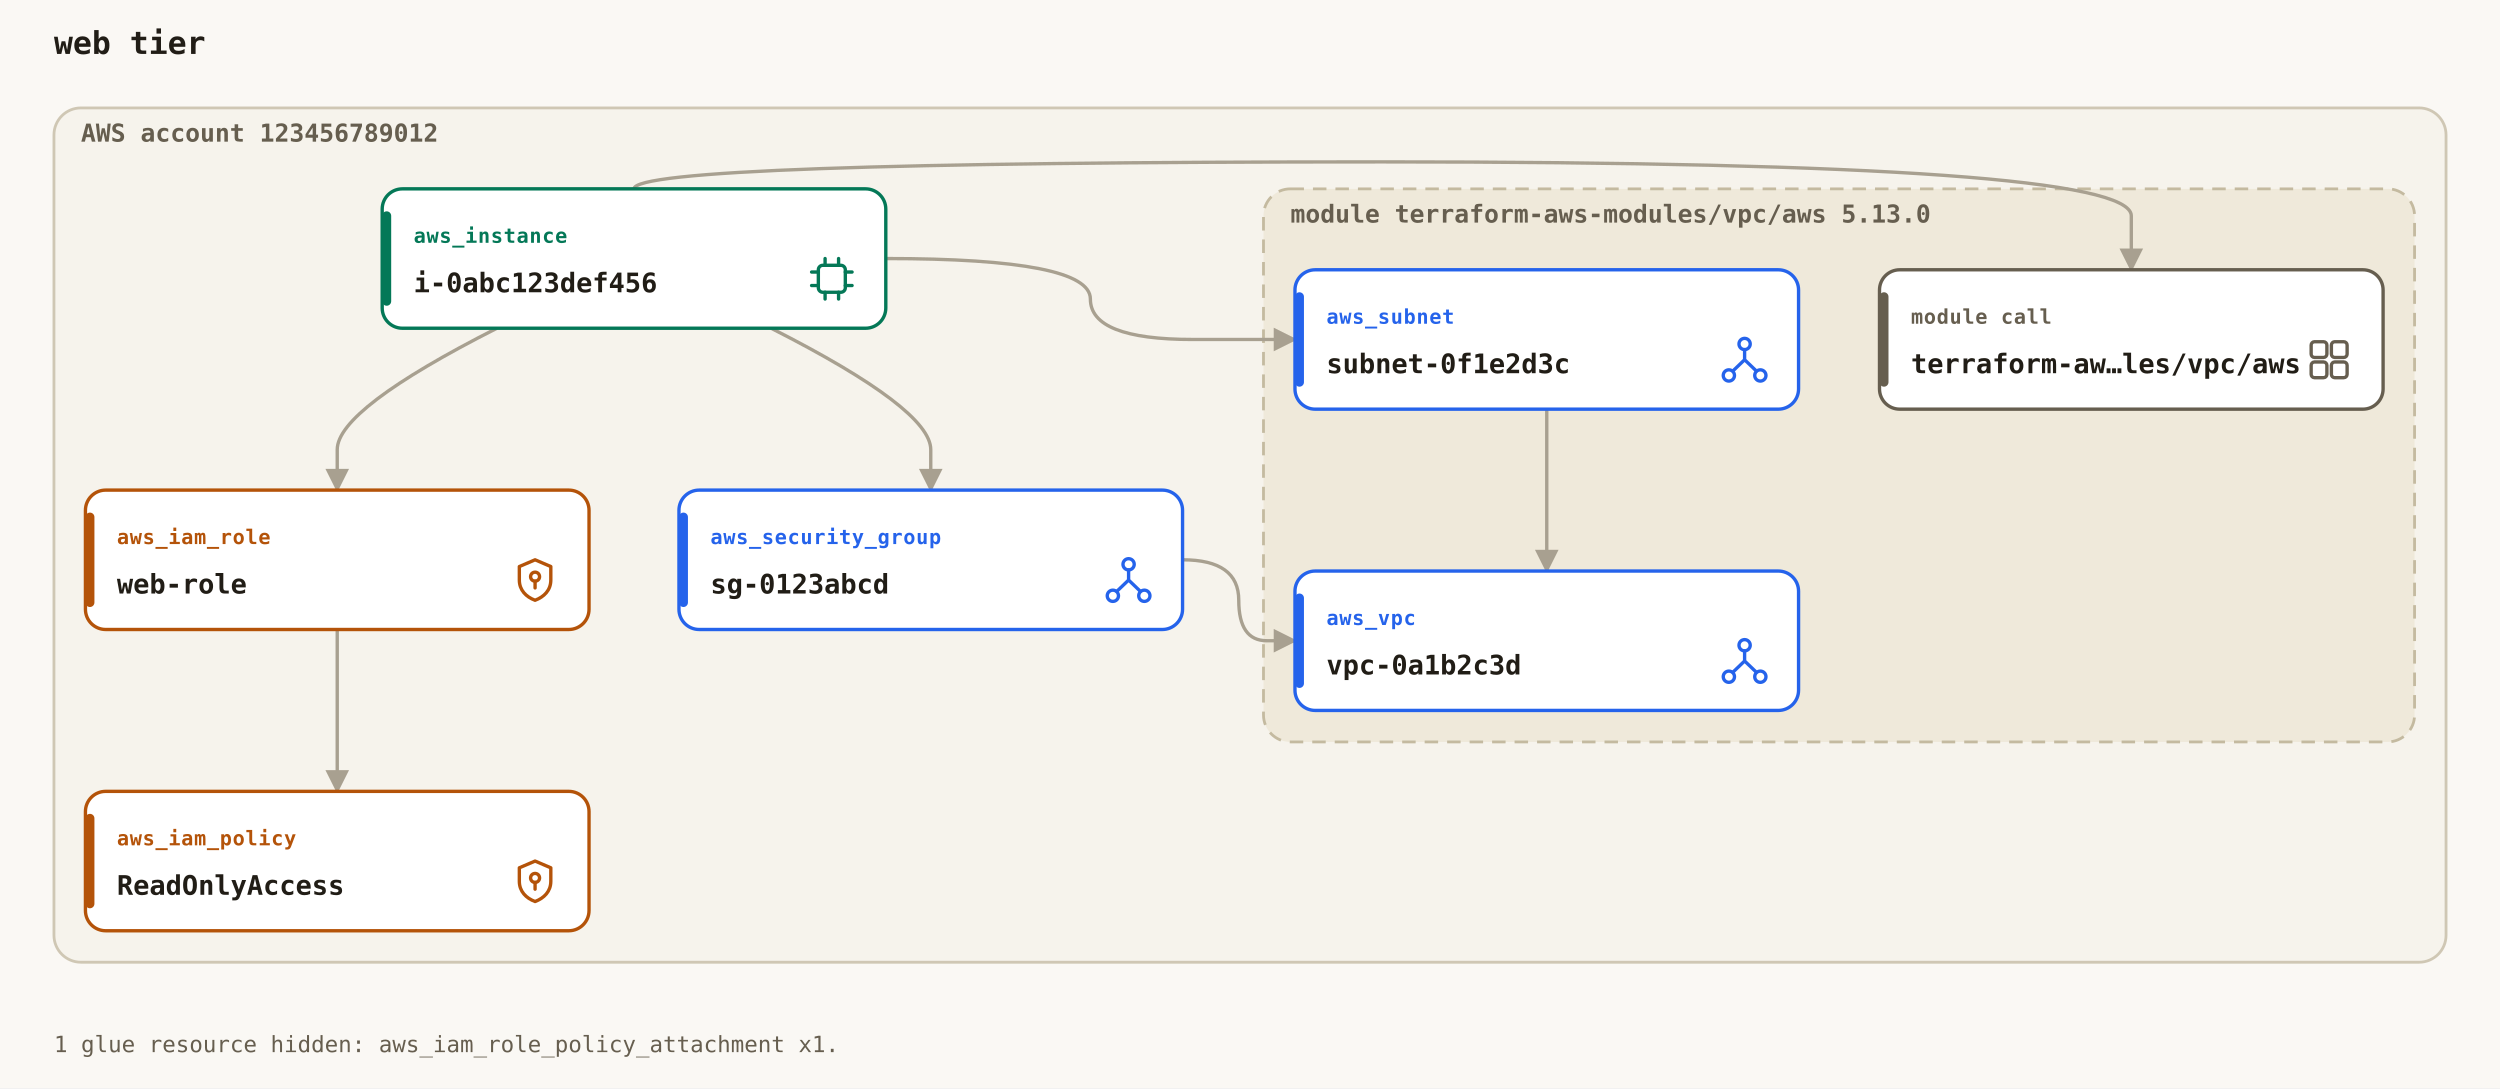
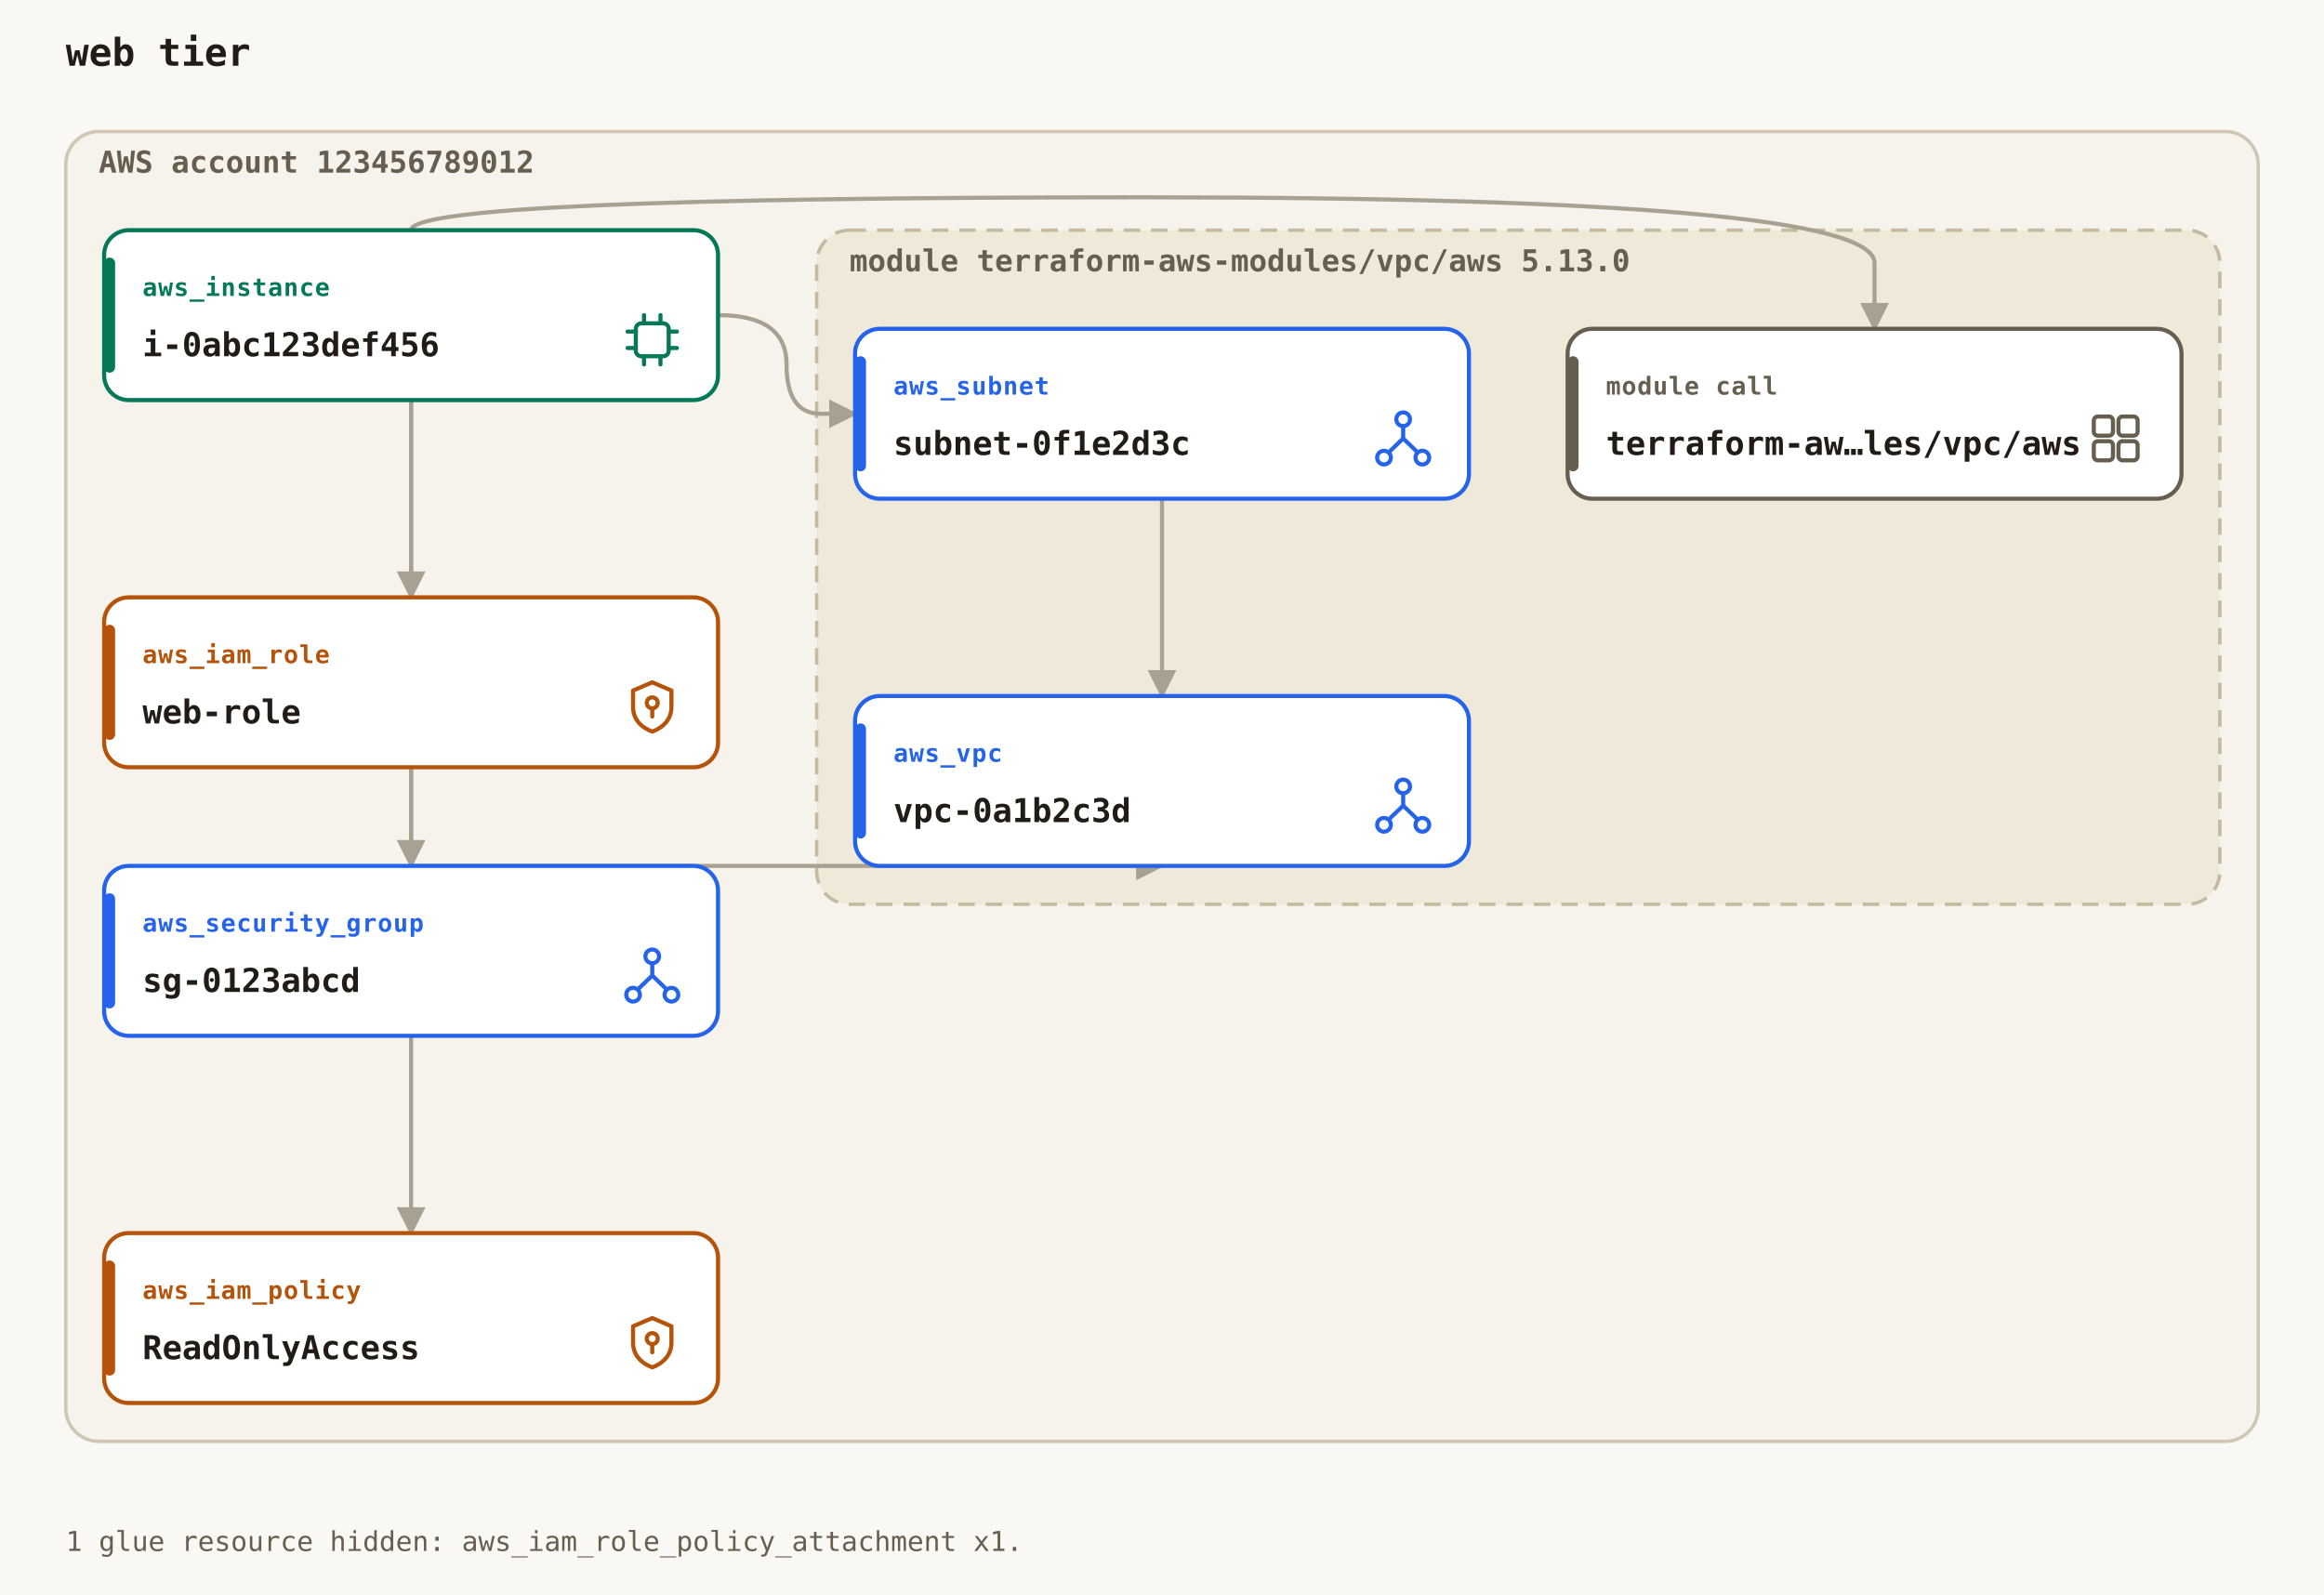
- <svg xmlns="http://www.w3.org/2000/svg" width="1112" height="484" viewBox="0 0 1112 484" role="img" aria-labelledby="tg-title tg-desc">
+ <svg xmlns="http://www.w3.org/2000/svg" width="848" height="582" viewBox="0 0 848 582" role="img" aria-labelledby="tg-title tg-desc">
  <defs>
    <marker id="tg-arrow-unchanged" viewBox="0 0 10 10" refX="9" refY="5" markerWidth="7" markerHeight="7" orient="auto-start-reverse">
      <path d="M 0 0 L 10 5 L 0 10 z" fill="#a8a090" />
    </marker>
    <marker id="tg-arrow-added" viewBox="0 0 10 10" refX="9" refY="5" markerWidth="7" markerHeight="7" orient="auto-start-reverse">
      <path d="M 0 0 L 10 5 L 0 10 z" fill="#15803d" />
    </marker>
    <marker id="tg-arrow-removed" viewBox="0 0 10 10" refX="9" refY="5" markerWidth="7" markerHeight="7" orient="auto-start-reverse">
      <path d="M 0 0 L 10 5 L 0 10 z" fill="#b91c1c" />
    </marker>
    <marker id="tg-arrow-changed" viewBox="0 0 10 10" refX="9" refY="5" markerWidth="7" markerHeight="7" orient="auto-start-reverse">
      <path d="M 0 0 L 10 5 L 0 10 z" fill="#b45309" />
    </marker>
  </defs>
-   <rect width="1112" height="484" fill="#faf8f4" />
+   <rect width="848" height="582" fill="#faf8f4" />
  <text x="24" y="24" font-family="'JetBrains Mono',ui-monospace,SFMono-Regular,Menlo,Consolas,monospace" font-size="14" font-weight="700" fill="#211d16">web tier</text>
  <g>
-     <rect x="24" y="48" width="1064" height="380" rx="12" fill="#f6f3ec" stroke="#cfc7b4" stroke-width="1.25" />
+     <rect x="24" y="48" width="800" height="478" rx="12" fill="#f6f3ec" stroke="#cfc7b4" stroke-width="1.25" />
    <text x="36" y="63" font-family="'JetBrains Mono',ui-monospace,SFMono-Regular,Menlo,Consolas,monospace" font-size="11" font-weight="700" fill="#665e4f">AWS account 123456789012</text>
  </g>
  <g>
-     <rect x="562" y="84" width="512" height="246" rx="12" fill="#efe9da" stroke="#c4baa0" stroke-width="1.25" stroke-dasharray="6 4" />
-     <text x="574" y="99" font-family="'JetBrains Mono',ui-monospace,SFMono-Regular,Menlo,Consolas,monospace" font-size="11" font-weight="700" fill="#665e4f">module terraform-aws-modules/vpc/aws 5.13.0</text>
+     <rect x="298" y="84" width="512" height="246" rx="12" fill="#efe9da" stroke="#c4baa0" stroke-width="1.25" stroke-dasharray="6 4" />
+     <text x="310" y="99" font-family="'JetBrains Mono',ui-monospace,SFMono-Regular,Menlo,Consolas,monospace" font-size="11" font-weight="700" fill="#665e4f">module terraform-aws-modules/vpc/aws 5.13.0</text>
  </g>
-   <path d="M 150 280 Q 150 316 150 334 L 150 352" fill="none" stroke="#a8a090" stroke-width="1.5" marker-end="url(#tg-arrow-unchanged)" />
-   <path d="M 282 84 Q 282 72 615 72 Q 948 72 948 96 L 948 120" fill="none" stroke="#a8a090" stroke-width="1.5" marker-end="url(#tg-arrow-unchanged)" />
-   <path d="M 221 146 Q 150 182 150 200 L 150 218" fill="none" stroke="#a8a090" stroke-width="1.5" marker-end="url(#tg-arrow-unchanged)" />
-   <path d="M 343 146 Q 414 182 414 200 L 414 218" fill="none" stroke="#a8a090" stroke-width="1.5" marker-end="url(#tg-arrow-unchanged)" />
-   <path d="M 394 115 Q 485 115 485 133 Q 485 151 530.5 151 L 576 151" fill="none" stroke="#a8a090" stroke-width="1.5" marker-end="url(#tg-arrow-unchanged)" />
-   <path d="M 526 249 Q 551 249 551 267 Q 551 285 563.5 285 L 576 285" fill="none" stroke="#a8a090" stroke-width="1.5" marker-end="url(#tg-arrow-unchanged)" />
-   <path d="M 688 182 Q 688 218 688 236 L 688 254" fill="none" stroke="#a8a090" stroke-width="1.5" marker-end="url(#tg-arrow-unchanged)" />
+   <path d="M 150 280 L 150 450" fill="none" stroke="#a8a090" stroke-width="1.5" marker-end="url(#tg-arrow-unchanged)" />
+   <path d="M 150 84 Q 150 72 417 72 Q 684 72 684 96 L 684 120" fill="none" stroke="#a8a090" stroke-width="1.5" marker-end="url(#tg-arrow-unchanged)" />
+   <path d="M 150 146 L 150 218" fill="none" stroke="#a8a090" stroke-width="1.5" marker-end="url(#tg-arrow-unchanged)" />
+   <path d="M 150 146 L 150 316" fill="none" stroke="#a8a090" stroke-width="1.5" marker-end="url(#tg-arrow-unchanged)" />
+   <path d="M 262 115 Q 287 115 287 133 Q 287 151 299.5 151 L 312 151" fill="none" stroke="#a8a090" stroke-width="1.5" marker-end="url(#tg-arrow-unchanged)" />
+   <path d="M 150 316 L 424 316" fill="none" stroke="#a8a090" stroke-width="1.5" marker-end="url(#tg-arrow-unchanged)" />
+   <path d="M 424 182 Q 424 218 424 236 L 424 254" fill="none" stroke="#a8a090" stroke-width="1.5" marker-end="url(#tg-arrow-unchanged)" />
  <g>
-     <rect x="836" y="120" width="224" height="62" rx="9" fill="#ffffff" stroke="#665e4f" stroke-width="1.5" />
-     <rect x="836" y="130" width="4" height="42" rx="2" fill="#665e4f" />
-     <text x="850" y="144" font-family="'JetBrains Mono',ui-monospace,SFMono-Regular,Menlo,Consolas,monospace" font-size="9" font-weight="600" fill="#665e4f" letter-spacing="0.3">module call</text>
-     <text x="850" y="166" font-family="'JetBrains Mono',ui-monospace,SFMono-Regular,Menlo,Consolas,monospace" font-size="12" font-weight="700" fill="#211d16">terraform-aw…les/vpc/aws</text>
-     <g transform="translate(1024 148)" fill="none" stroke="#665e4f" stroke-width="1.5" stroke-linecap="round" stroke-linejoin="round">
+     <rect x="572" y="120" width="224" height="62" rx="9" fill="#ffffff" stroke="#665e4f" stroke-width="1.5" />
+     <rect x="572" y="130" width="4" height="42" rx="2" fill="#665e4f" />
+     <text x="586" y="144" font-family="'JetBrains Mono',ui-monospace,SFMono-Regular,Menlo,Consolas,monospace" font-size="9" font-weight="600" fill="#665e4f" letter-spacing="0.3">module call</text>
+     <text x="586" y="166" font-family="'JetBrains Mono',ui-monospace,SFMono-Regular,Menlo,Consolas,monospace" font-size="12" font-weight="700" fill="#211d16">terraform-aw…les/vpc/aws</text>
+     <g transform="translate(760 148)" fill="none" stroke="#665e4f" stroke-width="1.5" stroke-linecap="round" stroke-linejoin="round">
      <rect x="4" y="4" width="7" height="7" rx="1.5" />
      <rect x="13" y="4" width="7" height="7" rx="1.5" />
      <rect x="4" y="13" width="7" height="7" rx="1.5" />
      <rect x="13" y="13" width="7" height="7" rx="1.5" />
    </g>
  </g>
  <g>
-     <rect x="38" y="352" width="224" height="62" rx="9" fill="#ffffff" stroke="#b45309" stroke-width="1.5" />
-     <rect x="38" y="362" width="4" height="42" rx="2" fill="#b45309" />
-     <text x="52" y="376" font-family="'JetBrains Mono',ui-monospace,SFMono-Regular,Menlo,Consolas,monospace" font-size="9" font-weight="600" fill="#b45309" letter-spacing="0.3">aws_iam_policy</text>
-     <text x="52" y="398" font-family="'JetBrains Mono',ui-monospace,SFMono-Regular,Menlo,Consolas,monospace" font-size="12" font-weight="700" fill="#211d16">ReadOnlyAccess</text>
-     <g transform="translate(226 380)" fill="none" stroke="#b45309" stroke-width="1.5" stroke-linecap="round" stroke-linejoin="round">
+     <rect x="38" y="450" width="224" height="62" rx="9" fill="#ffffff" stroke="#b45309" stroke-width="1.5" />
+     <rect x="38" y="460" width="4" height="42" rx="2" fill="#b45309" />
+     <text x="52" y="474" font-family="'JetBrains Mono',ui-monospace,SFMono-Regular,Menlo,Consolas,monospace" font-size="9" font-weight="600" fill="#b45309" letter-spacing="0.3">aws_iam_policy</text>
+     <text x="52" y="496" font-family="'JetBrains Mono',ui-monospace,SFMono-Regular,Menlo,Consolas,monospace" font-size="12" font-weight="700" fill="#211d16">ReadOnlyAccess</text>
+     <g transform="translate(226 478)" fill="none" stroke="#b45309" stroke-width="1.5" stroke-linecap="round" stroke-linejoin="round">
      <path d="M12 3l7 3v6c0 4.5-3 7.5-7 9-4-1.5-7-4.5-7-9V6z" />
      <circle cx="12" cy="10.5" r="2" />
      <path d="M12 12.5v3" />
    </g>
  </g>
  <g>
    <rect x="38" y="218" width="224" height="62" rx="9" fill="#ffffff" stroke="#b45309" stroke-width="1.5" />
    <rect x="38" y="228" width="4" height="42" rx="2" fill="#b45309" />
    <text x="52" y="242" font-family="'JetBrains Mono',ui-monospace,SFMono-Regular,Menlo,Consolas,monospace" font-size="9" font-weight="600" fill="#b45309" letter-spacing="0.3">aws_iam_role</text>
    <text x="52" y="264" font-family="'JetBrains Mono',ui-monospace,SFMono-Regular,Menlo,Consolas,monospace" font-size="12" font-weight="700" fill="#211d16">web-role</text>
    <g transform="translate(226 246)" fill="none" stroke="#b45309" stroke-width="1.5" stroke-linecap="round" stroke-linejoin="round">
      <path d="M12 3l7 3v6c0 4.5-3 7.5-7 9-4-1.5-7-4.5-7-9V6z" />
      <circle cx="12" cy="10.5" r="2" />
      <path d="M12 12.5v3" />
    </g>
  </g>
  <g>
-     <rect x="170" y="84" width="224" height="62" rx="9" fill="#ffffff" stroke="#047857" stroke-width="1.5" />
-     <rect x="170" y="94" width="4" height="42" rx="2" fill="#047857" />
-     <text x="184" y="108" font-family="'JetBrains Mono',ui-monospace,SFMono-Regular,Menlo,Consolas,monospace" font-size="9" font-weight="600" fill="#047857" letter-spacing="0.3">aws_instance</text>
-     <text x="184" y="130" font-family="'JetBrains Mono',ui-monospace,SFMono-Regular,Menlo,Consolas,monospace" font-size="12" font-weight="700" fill="#211d16">i-0abc123def456</text>
-     <g transform="translate(358 112)" fill="none" stroke="#047857" stroke-width="1.5" stroke-linecap="round" stroke-linejoin="round">
+     <rect x="38" y="84" width="224" height="62" rx="9" fill="#ffffff" stroke="#047857" stroke-width="1.5" />
+     <rect x="38" y="94" width="4" height="42" rx="2" fill="#047857" />
+     <text x="52" y="108" font-family="'JetBrains Mono',ui-monospace,SFMono-Regular,Menlo,Consolas,monospace" font-size="9" font-weight="600" fill="#047857" letter-spacing="0.3">aws_instance</text>
+     <text x="52" y="130" font-family="'JetBrains Mono',ui-monospace,SFMono-Regular,Menlo,Consolas,monospace" font-size="12" font-weight="700" fill="#211d16">i-0abc123def456</text>
+     <g transform="translate(226 112)" fill="none" stroke="#047857" stroke-width="1.5" stroke-linecap="round" stroke-linejoin="round">
      <rect x="6" y="6" width="12" height="12" rx="2" />
      <path d="M9 3v3M15 3v3M9 18v3M15 18v3M3 9h3M3 15h3M18 9h3M18 15h3" />
    </g>
  </g>
  <g>
-     <rect x="302" y="218" width="224" height="62" rx="9" fill="#ffffff" stroke="#2563eb" stroke-width="1.5" />
-     <rect x="302" y="228" width="4" height="42" rx="2" fill="#2563eb" />
-     <text x="316" y="242" font-family="'JetBrains Mono',ui-monospace,SFMono-Regular,Menlo,Consolas,monospace" font-size="9" font-weight="600" fill="#2563eb" letter-spacing="0.3">aws_security_group</text>
-     <text x="316" y="264" font-family="'JetBrains Mono',ui-monospace,SFMono-Regular,Menlo,Consolas,monospace" font-size="12" font-weight="700" fill="#211d16">sg-0123abcd</text>
-     <g transform="translate(490 246)" fill="none" stroke="#2563eb" stroke-width="1.5" stroke-linecap="round" stroke-linejoin="round">
+     <rect x="38" y="316" width="224" height="62" rx="9" fill="#ffffff" stroke="#2563eb" stroke-width="1.5" />
+     <rect x="38" y="326" width="4" height="42" rx="2" fill="#2563eb" />
+     <text x="52" y="340" font-family="'JetBrains Mono',ui-monospace,SFMono-Regular,Menlo,Consolas,monospace" font-size="9" font-weight="600" fill="#2563eb" letter-spacing="0.3">aws_security_group</text>
+     <text x="52" y="362" font-family="'JetBrains Mono',ui-monospace,SFMono-Regular,Menlo,Consolas,monospace" font-size="12" font-weight="700" fill="#211d16">sg-0123abcd</text>
+     <g transform="translate(226 344)" fill="none" stroke="#2563eb" stroke-width="1.5" stroke-linecap="round" stroke-linejoin="round">
      <circle cx="12" cy="5" r="2.5" />
      <circle cx="5" cy="19" r="2.5" />
      <circle cx="19" cy="19" r="2.5" />
      <path d="M12 7.5v4.5M12 12l-5.2 5M12 12l5.2 5" />
    </g>
  </g>
  <g>
-     <rect x="576" y="120" width="224" height="62" rx="9" fill="#ffffff" stroke="#2563eb" stroke-width="1.5" />
-     <rect x="576" y="130" width="4" height="42" rx="2" fill="#2563eb" />
-     <text x="590" y="144" font-family="'JetBrains Mono',ui-monospace,SFMono-Regular,Menlo,Consolas,monospace" font-size="9" font-weight="600" fill="#2563eb" letter-spacing="0.3">aws_subnet</text>
-     <text x="590" y="166" font-family="'JetBrains Mono',ui-monospace,SFMono-Regular,Menlo,Consolas,monospace" font-size="12" font-weight="700" fill="#211d16">subnet-0f1e2d3c</text>
-     <g transform="translate(764 148)" fill="none" stroke="#2563eb" stroke-width="1.5" stroke-linecap="round" stroke-linejoin="round">
+     <rect x="312" y="120" width="224" height="62" rx="9" fill="#ffffff" stroke="#2563eb" stroke-width="1.5" />
+     <rect x="312" y="130" width="4" height="42" rx="2" fill="#2563eb" />
+     <text x="326" y="144" font-family="'JetBrains Mono',ui-monospace,SFMono-Regular,Menlo,Consolas,monospace" font-size="9" font-weight="600" fill="#2563eb" letter-spacing="0.3">aws_subnet</text>
+     <text x="326" y="166" font-family="'JetBrains Mono',ui-monospace,SFMono-Regular,Menlo,Consolas,monospace" font-size="12" font-weight="700" fill="#211d16">subnet-0f1e2d3c</text>
+     <g transform="translate(500 148)" fill="none" stroke="#2563eb" stroke-width="1.5" stroke-linecap="round" stroke-linejoin="round">
      <circle cx="12" cy="5" r="2.5" />
      <circle cx="5" cy="19" r="2.5" />
      <circle cx="19" cy="19" r="2.5" />
      <path d="M12 7.5v4.5M12 12l-5.2 5M12 12l5.2 5" />
    </g>
  </g>
  <g>
-     <rect x="576" y="254" width="224" height="62" rx="9" fill="#ffffff" stroke="#2563eb" stroke-width="1.5" />
-     <rect x="576" y="264" width="4" height="42" rx="2" fill="#2563eb" />
-     <text x="590" y="278" font-family="'JetBrains Mono',ui-monospace,SFMono-Regular,Menlo,Consolas,monospace" font-size="9" font-weight="600" fill="#2563eb" letter-spacing="0.3">aws_vpc</text>
-     <text x="590" y="300" font-family="'JetBrains Mono',ui-monospace,SFMono-Regular,Menlo,Consolas,monospace" font-size="12" font-weight="700" fill="#211d16">vpc-0a1b2c3d</text>
-     <g transform="translate(764 282)" fill="none" stroke="#2563eb" stroke-width="1.5" stroke-linecap="round" stroke-linejoin="round">
+     <rect x="312" y="254" width="224" height="62" rx="9" fill="#ffffff" stroke="#2563eb" stroke-width="1.5" />
+     <rect x="312" y="264" width="4" height="42" rx="2" fill="#2563eb" />
+     <text x="326" y="278" font-family="'JetBrains Mono',ui-monospace,SFMono-Regular,Menlo,Consolas,monospace" font-size="9" font-weight="600" fill="#2563eb" letter-spacing="0.3">aws_vpc</text>
+     <text x="326" y="300" font-family="'JetBrains Mono',ui-monospace,SFMono-Regular,Menlo,Consolas,monospace" font-size="12" font-weight="700" fill="#211d16">vpc-0a1b2c3d</text>
+     <g transform="translate(500 282)" fill="none" stroke="#2563eb" stroke-width="1.5" stroke-linecap="round" stroke-linejoin="round">
      <circle cx="12" cy="5" r="2.5" />
      <circle cx="5" cy="19" r="2.5" />
      <circle cx="19" cy="19" r="2.5" />
      <path d="M12 7.5v4.5M12 12l-5.2 5M12 12l5.2 5" />
    </g>
  </g>
-   <text x="24" y="468" font-family="'JetBrains Mono',ui-monospace,SFMono-Regular,Menlo,Consolas,monospace" font-size="10" fill="#665e4f">1 glue resource hidden: aws_iam_role_policy_attachment x1.</text>
+   <text x="24" y="566" font-family="'JetBrains Mono',ui-monospace,SFMono-Regular,Menlo,Consolas,monospace" font-size="10" fill="#665e4f">1 glue resource hidden: aws_iam_role_policy_attachment x1.</text>
</svg>
